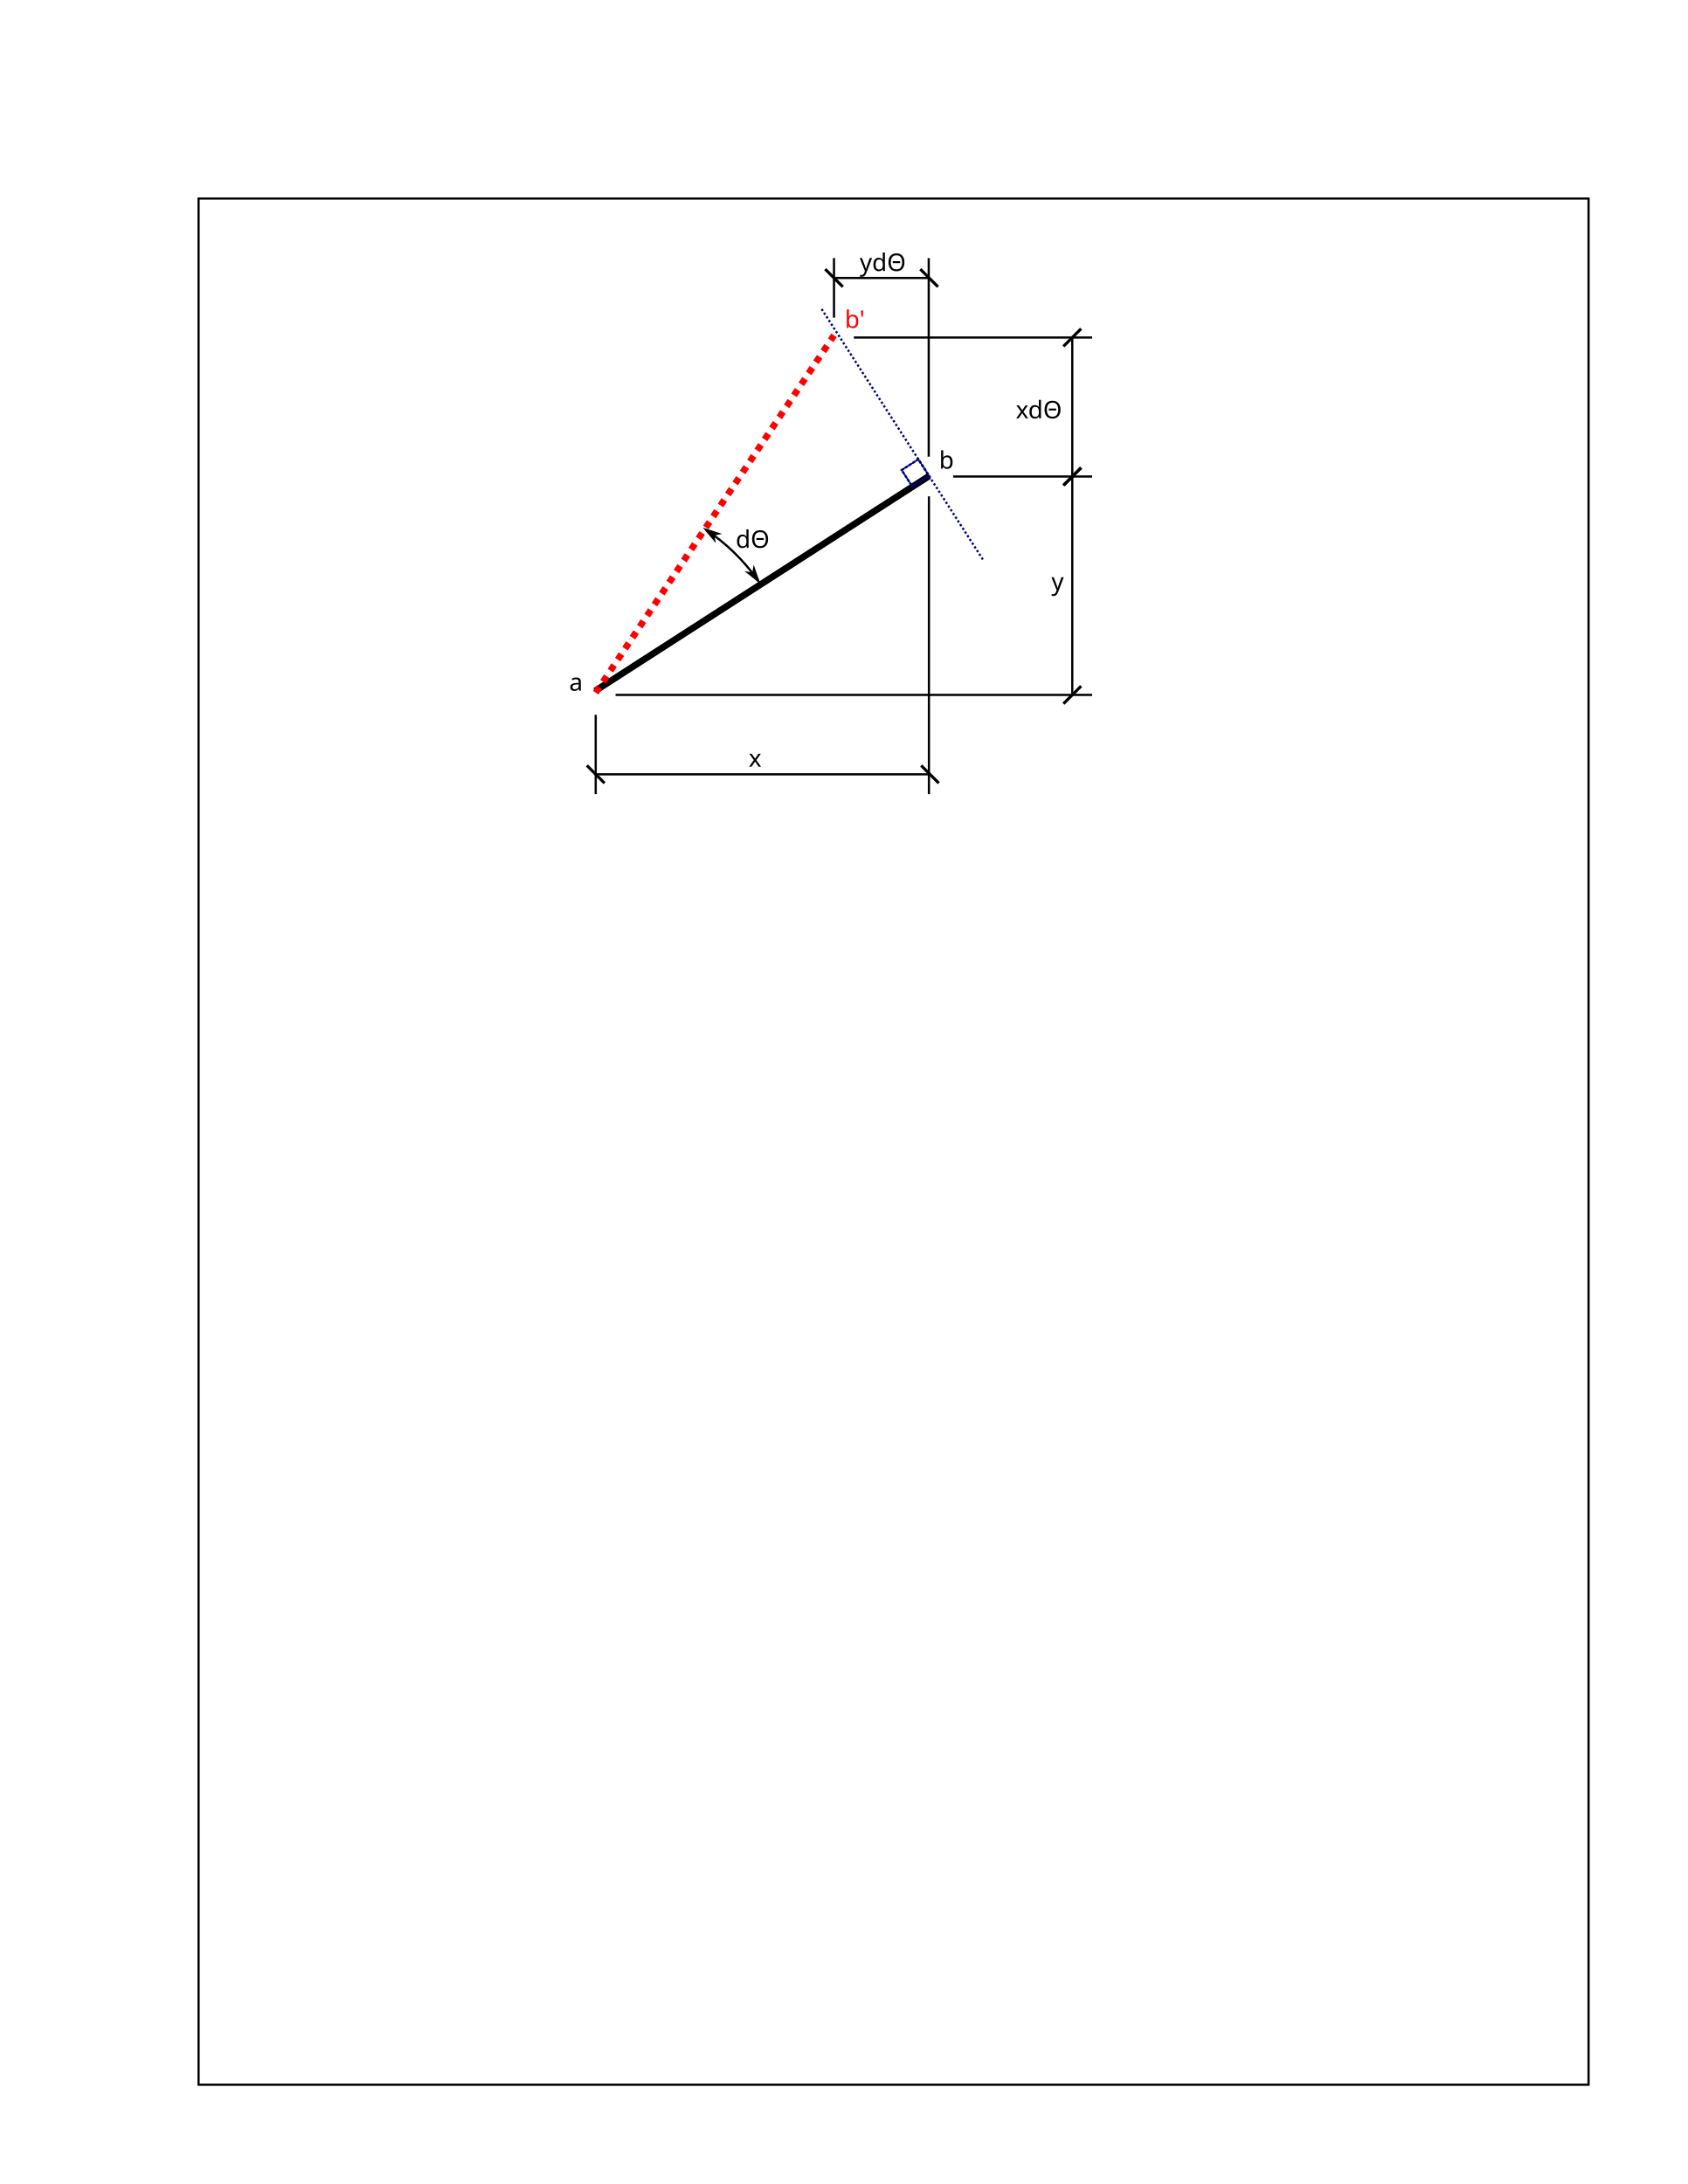
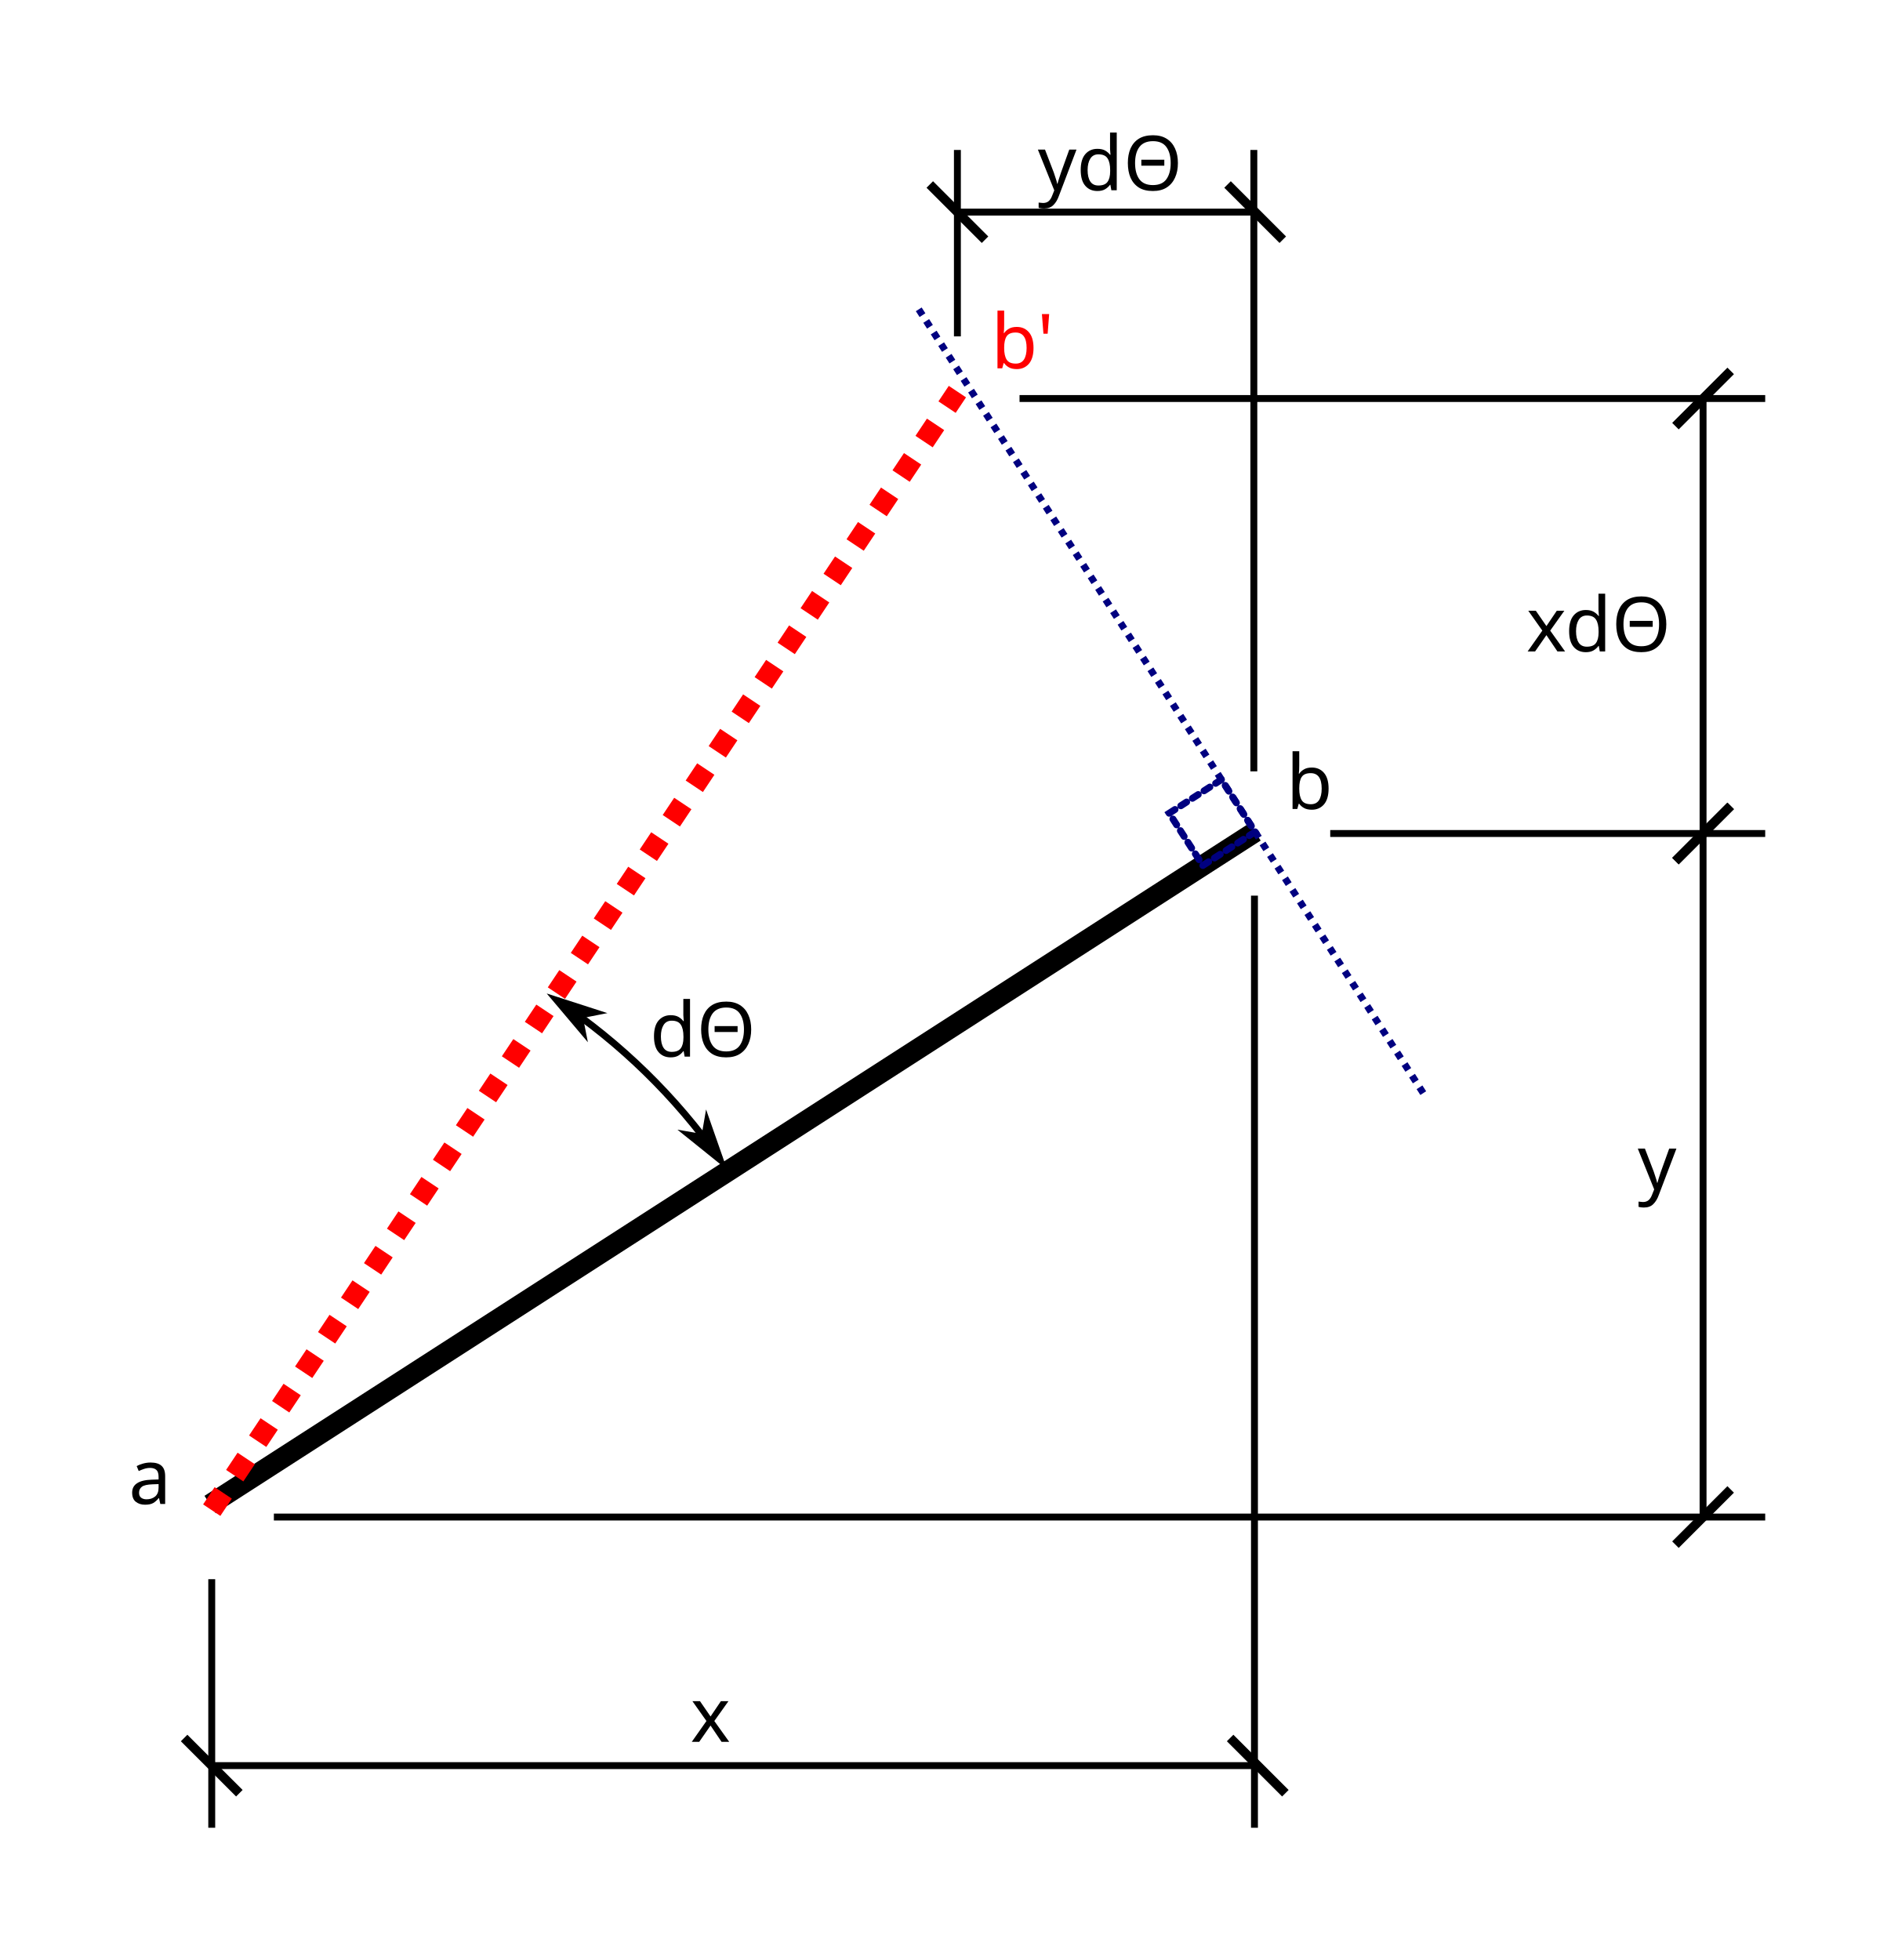
- <svg xmlns="http://www.w3.org/2000/svg" width="765" height="990" id="svg2" version="1.1">
+ <svg xmlns="http://www.w3.org/2000/svg" width="2.863in" height="2.957in" id="svg2" version="1.1">
  <defs id="defs4">
-     <marker style="overflow:visible;" id="DimensionTick" refX="0.0" refY="0.0" orient="auto">
-       <path id="path3822" transform="translate(-4.0,-4.0)" style="stroke:#000000;stroke-width:1.0pt;marker-start:none;" d="M 0.0,0.0 L 8.0,8.0 " />
+     <marker style="overflow:visible" id="DimensionTick" refX="0" refY="0" orient="auto">
+       <path id="path3822" transform="translate(-4,-4)" style="stroke:#000000;stroke-width:1pt;marker-start:none" d="M 0,0 8,8" />
    </marker>
-     <marker orient="auto" refY="0.0" refX="0.0" id="Arrow1Mend" style="overflow:visible;">
-       <path id="path3834" d="M 0.0,0.0 L 5.0,-5.0 L -12.5,0.0 L 5.0,5.0 L 0.0,0.0 z " style="fill-rule:evenodd;stroke:#000000;stroke-width:1.0pt;marker-start:none;" transform="scale(0.4) rotate(180) translate(10,0)" />
+     <marker orient="auto" refY="0" refX="0" id="Arrow1Mend" style="overflow:visible">
+       <path id="path3834" d="M 0,0 5,-5 -12.5,0 5,5 Z" style="fill-rule:evenodd;stroke:#000000;stroke-width:1pt;marker-start:none" transform="matrix(-0.4,0,0,-0.4,-4,0)" />
    </marker>
-     <marker orient="auto" refY="0.0" refX="0.0" id="Arrow1Mstart" style="overflow:visible">
-       <path id="path3831" d="M 0.0,0.0 L 5.0,-5.0 L -12.5,0.0 L 5.0,5.0 L 0.0,0.0 z " style="fill-rule:evenodd;stroke:#000000;stroke-width:1.0pt;marker-start:none" transform="scale(0.4) translate(10,0)" />
+     <marker orient="auto" refY="0" refX="0" id="Arrow1Mstart" style="overflow:visible">
+       <path id="path3831" d="M 0,0 5,-5 -12.5,0 5,5 Z" style="fill-rule:evenodd;stroke:#000000;stroke-width:1pt;marker-start:none" transform="matrix(0.4,0,0,0.4,4,0)" />
    </marker>
  </defs>
-   <g id="layer2">
-     <rect style="fill:none;stroke:#000000;stroke-width:1px;stroke-linecap:butt;stroke-linejoin:miter;stroke-opacity:1" id="rect3040" width="630" height="855" x="90" y="90" />
-   </g>
-   <g id="layer1" transform="translate(0,-62.362)">
+   <g id="layer1" transform="translate(-239.3323,-157.6435)">
    <g id="g3057">
      <g id="g7527">
-         <g id="g5584" transform="matrix(0.840854,-0.541262,0.541262,0.840854,-137.1642,242.2229)">
-           <path id="path2994" d="m 270,332.362 180,0" style="fill:none;stroke:#000000;stroke-width:3;stroke-linecap:butt;stroke-linejoin:miter;stroke-opacity:1" />
-           <path id="path3775" d="m 450,242.362 0,135" style="fill:none;stroke:#000080;stroke-width:1;stroke-linecap:butt;stroke-linejoin:miter;stroke-miterlimit:4;stroke-opacity:1;stroke-dasharray:1, 1;stroke-dashoffset:0" />
-           <rect ry="0" y="323.362" x="441" height="9" width="9" id="rect3777" style="fill:none;stroke:#000080;stroke-width:1;stroke-linecap:round;stroke-miterlimit:4;stroke-opacity:1;stroke-dasharray:1, 1;stroke-dashoffset:0" />
+         <g id="g5584" transform="rotate(-32.76959,343.3229,354.362)">
+           <path id="path2994" d="M 270,332.362 H 450" style="fill:none;stroke:#000000;stroke-width:3;stroke-linecap:butt;stroke-linejoin:miter;stroke-opacity:1" />
+           <path id="path3775" d="m 450,242.362 v 135" style="fill:none;stroke:#000080;stroke-width:1;stroke-linecap:butt;stroke-linejoin:miter;stroke-miterlimit:4;stroke-dasharray:1, 1;stroke-dashoffset:0;stroke-opacity:1" />
+           <rect ry="0" y="323.362" x="441" height="9" width="9" id="rect3777" style="fill:none;stroke:#000080;stroke-width:1;stroke-linecap:round;stroke-miterlimit:4;stroke-dasharray:1, 1;stroke-dashoffset:0;stroke-opacity:1" />
        </g>
-         <path style="fill:none;stroke:#ff0000;stroke-width:3;stroke-linecap:butt;stroke-linejoin:miter;stroke-miterlimit:4;stroke-opacity:1;stroke-dasharray:3, 3;stroke-dashoffset:0" d="m 270,376.362 108,-162" id="path5589" />
-         <path style="fill:none;stroke:#000000;stroke-width:1px;stroke-linecap:butt;stroke-linejoin:miter;stroke-opacity:1" d="m 270,324 0,36" id="path5591" transform="translate(0,62.362)" />
-         <path style="fill:none;stroke:#000000;stroke-width:1px;stroke-linecap:butt;stroke-linejoin:miter;stroke-opacity:1" d="m 421.026,287.362 0,135" id="path5593" />
-         <path style="fill:none;stroke:#000000;stroke-width:1px;stroke-linecap:butt;stroke-linejoin:miter;stroke-opacity:1" d="m 279,315 216,0" id="path5595" transform="translate(0,62.362)" />
-         <path style="fill:none;stroke:#000000;stroke-width:1px;stroke-linecap:butt;stroke-linejoin:miter;stroke-opacity:1" d="m 432,216 63,0" id="path5597" transform="translate(0,62.362)" />
-         <path style="fill:none;stroke:#000000;stroke-width:1px;stroke-linecap:butt;stroke-linejoin:miter;stroke-opacity:1;marker-start:url(#DimensionTick);marker-end:url(#DimensionTick)" d="m 270,351 151.502,0" id="path5599" transform="translate(0,62.362)" />
-         <path style="fill:none;stroke:#000000;stroke-width:1px;stroke-linecap:butt;stroke-linejoin:miter;stroke-opacity:1;marker-start:url(#DimensionTick);marker-end:url(#DimensionTick)" d="m 486,216 0,99" id="path5601" transform="translate(0,62.362)" />
-         <path style="fill:none;stroke:#000000;stroke-width:1px;stroke-linecap:butt;stroke-linejoin:miter;stroke-opacity:1" d="m 420.935,269.362 0,-90" id="path5603" />
-         <path style="fill:none;stroke:#000000;stroke-width:1px;stroke-linecap:butt;stroke-linejoin:miter;stroke-opacity:1" d="m 378,144 0,-27" id="path5605" transform="translate(0,62.362)" />
-         <path style="fill:none;stroke:#000000;stroke-width:1px;stroke-linecap:butt;stroke-linejoin:miter;stroke-opacity:1;marker-start:url(#DimensionTick);marker-end:url(#DimensionTick)" d="m 378,126 43.127,0" id="path5607" transform="translate(0,62.362)" />
-         <path style="fill:none;stroke:#000000;stroke-width:1px;stroke-linecap:butt;stroke-linejoin:miter;stroke-opacity:1" d="m 387,153 108,0" id="path5609" transform="translate(0,62.362)" />
-         <path style="fill:none;stroke:#000000;stroke-width:1px;stroke-linecap:butt;stroke-linejoin:miter;stroke-opacity:1;marker-start:url(#DimensionTick);marker-end:url(#DimensionTick)" d="m 486,216 0,-63" id="path5611" transform="translate(0,62.362)" />
-         <path style="fill:none;stroke:#000000;stroke-width:1;stroke-linecap:round;stroke-miterlimit:4;stroke-opacity:1;stroke-dasharray:none;stroke-dashoffset:0;marker-start:url(#Arrow1Mstart);marker-end:url(#Arrow1Mend)" id="path5615" d="m 320.151,240.268 c 9.113,6.116 17.031,13.847 23.362,22.811" transform="translate(0,62.362)" />
-         <text xml:space="preserve" style="font-size:11px;font-style:normal;font-variant:normal;font-weight:normal;font-stretch:normal;line-height:125%;letter-spacing:0px;word-spacing:0px;fill:#000000;fill-opacity:1;stroke:none;font-family:Verdana;-inkscape-font-specification:Sans" x="333.446" y="310.677" id="text5995">
-           <tspan id="tspan5999" x="333.446" y="310.677">dΘ</tspan>
+         <path style="fill:none;stroke:#ff0000;stroke-width:3;stroke-linecap:butt;stroke-linejoin:miter;stroke-miterlimit:4;stroke-dasharray:3, 3;stroke-dashoffset:0;stroke-opacity:1" d="m 270,376.362 108,-162" id="path5589" />
+         <path style="fill:none;stroke:#000000;stroke-width:1px;stroke-linecap:butt;stroke-linejoin:miter;stroke-opacity:1" d="m 270,324 v 36" id="path5591" transform="translate(0,62.362)" />
+         <path style="fill:none;stroke:#000000;stroke-width:1px;stroke-linecap:butt;stroke-linejoin:miter;stroke-opacity:1" d="m 421.026,287.362 v 135" id="path5593" />
+         <path style="fill:none;stroke:#000000;stroke-width:1px;stroke-linecap:butt;stroke-linejoin:miter;stroke-opacity:1" d="M 279,315 H 495" id="path5595" transform="translate(0,62.362)" />
+         <path style="fill:none;stroke:#000000;stroke-width:1px;stroke-linecap:butt;stroke-linejoin:miter;stroke-opacity:1" d="m 432,216 h 63" id="path5597" transform="translate(0,62.362)" />
+         <path style="fill:none;stroke:#000000;stroke-width:1px;stroke-linecap:butt;stroke-linejoin:miter;stroke-opacity:1;marker-start:url(#DimensionTick);marker-end:url(#DimensionTick)" d="M 270,351 H 421.502" id="path5599" transform="translate(0,62.362)" />
+         <path style="fill:none;stroke:#000000;stroke-width:1px;stroke-linecap:butt;stroke-linejoin:miter;stroke-opacity:1;marker-start:url(#DimensionTick);marker-end:url(#DimensionTick)" d="m 486,216 v 99" id="path5601" transform="translate(0,62.362)" />
+         <path style="fill:none;stroke:#000000;stroke-width:1px;stroke-linecap:butt;stroke-linejoin:miter;stroke-opacity:1" d="m 420.935,269.362 v -90" id="path5603" />
+         <path style="fill:none;stroke:#000000;stroke-width:1px;stroke-linecap:butt;stroke-linejoin:miter;stroke-opacity:1" d="M 378,144 V 117" id="path5605" transform="translate(0,62.362)" />
+         <path style="fill:none;stroke:#000000;stroke-width:1px;stroke-linecap:butt;stroke-linejoin:miter;stroke-opacity:1;marker-start:url(#DimensionTick);marker-end:url(#DimensionTick)" d="m 378,126 h 43.127" id="path5607" transform="translate(0,62.362)" />
+         <path style="fill:none;stroke:#000000;stroke-width:1px;stroke-linecap:butt;stroke-linejoin:miter;stroke-opacity:1" d="M 387,153 H 495" id="path5609" transform="translate(0,62.362)" />
+         <path style="fill:none;stroke:#000000;stroke-width:1px;stroke-linecap:butt;stroke-linejoin:miter;stroke-opacity:1;marker-start:url(#DimensionTick);marker-end:url(#DimensionTick)" d="M 486,216 V 153" id="path5611" transform="translate(0,62.362)" />
+         <path style="fill:none;stroke:#000000;stroke-width:1;stroke-linecap:round;stroke-miterlimit:4;stroke-dasharray:none;stroke-dashoffset:0;stroke-opacity:1;marker-start:url(#Arrow1Mstart);marker-end:url(#Arrow1Mend)" id="path5615" d="m 320.151,240.268 a 90,90 0 0 1 23.362,22.811" transform="translate(0,62.362)" />
+         <text xml:space="preserve" style="font-style:normal;font-variant:normal;font-weight:normal;font-stretch:normal;line-height:0%;font-family:Verdana;-inkscape-font-specification:Sans;letter-spacing:0px;word-spacing:0px;fill:#000000;fill-opacity:1;stroke:none" x="333.446" y="310.677" id="text5995">
+           <tspan id="tspan5999" x="333.446" y="310.677" style="font-size:11px;line-height:1.25">dΘ</tspan>
        </text>
-         <text xml:space="preserve" style="font-size:11px;font-style:normal;font-variant:normal;font-weight:normal;font-stretch:normal;line-height:125%;letter-spacing:0px;word-spacing:0px;fill:#000000;fill-opacity:1;stroke:none;font-family:Verdana;-inkscape-font-specification:Sans" x="339.326" y="409.92" id="text6001">
-           <tspan id="tspan6003" x="339.326" y="409.92">x</tspan>
+         <text xml:space="preserve" style="font-style:normal;font-variant:normal;font-weight:normal;font-stretch:normal;line-height:0%;font-family:Verdana;-inkscape-font-specification:Sans;letter-spacing:0px;word-spacing:0px;fill:#000000;fill-opacity:1;stroke:none" x="339.326" y="409.92" id="text6001">
+           <tspan id="tspan6003" x="339.326" y="409.92" style="font-size:11px;line-height:1.25">x</tspan>
        </text>
-         <text xml:space="preserve" style="font-size:11px;font-style:normal;font-variant:normal;font-weight:normal;font-stretch:normal;line-height:125%;letter-spacing:0px;word-spacing:0px;fill:#000000;fill-opacity:1;stroke:none;font-family:Verdana;-inkscape-font-specification:Sans" x="476.532" y="329.89" id="text6005">
-           <tspan id="tspan6007" x="476.532" y="329.89">y</tspan>
+         <text xml:space="preserve" style="font-style:normal;font-variant:normal;font-weight:normal;font-stretch:normal;line-height:0%;font-family:Verdana;-inkscape-font-specification:Sans;letter-spacing:0px;word-spacing:0px;fill:#000000;fill-opacity:1;stroke:none" x="476.532" y="329.89" id="text6005">
+           <tspan id="tspan6007" x="476.532" y="329.89" style="font-size:11px;line-height:1.25">y</tspan>
        </text>
-         <text xml:space="preserve" style="font-size:11px;font-style:normal;font-variant:normal;font-weight:normal;font-stretch:normal;line-height:125%;letter-spacing:0px;word-spacing:0px;fill:#000000;fill-opacity:1;stroke:none;font-family:Verdana;-inkscape-font-specification:Sans" x="389.64" y="185.201" id="text6009">
-           <tspan id="tspan6013" x="389.64" y="185.201">ydΘ</tspan>
+         <text xml:space="preserve" style="font-style:normal;font-variant:normal;font-weight:normal;font-stretch:normal;line-height:0%;font-family:Verdana;-inkscape-font-specification:Sans;letter-spacing:0px;word-spacing:0px;fill:#000000;fill-opacity:1;stroke:none" x="389.64" y="185.201" id="text6009">
+           <tspan id="tspan6013" x="389.64" y="185.201" style="font-size:11px;line-height:1.25">ydΘ</tspan>
        </text>
-         <text xml:space="preserve" style="font-size:11px;font-style:normal;font-variant:normal;font-weight:normal;font-stretch:normal;line-height:125%;letter-spacing:0px;word-spacing:0px;fill:#000000;fill-opacity:1;stroke:none;font-family:Verdana;-inkscape-font-specification:Sans" x="460.389" y="251.995" id="text6015">
-           <tspan id="tspan6019" x="460.389" y="251.995">xdΘ</tspan>
+         <text xml:space="preserve" style="font-style:normal;font-variant:normal;font-weight:normal;font-stretch:normal;line-height:0%;font-family:Verdana;-inkscape-font-specification:Sans;letter-spacing:0px;word-spacing:0px;fill:#000000;fill-opacity:1;stroke:none" x="460.389" y="251.995" id="text6015">
+           <tspan id="tspan6019" x="460.389" y="251.995" style="font-size:11px;line-height:1.25">xdΘ</tspan>
        </text>
      </g>
-       <text id="text3045" y="274.809" x="425.605" style="font-size:11px;font-style:normal;font-variant:normal;font-weight:normal;font-stretch:normal;line-height:125%;letter-spacing:0px;word-spacing:0px;fill:#000000;fill-opacity:1;stroke:none;font-family:Verdana;-inkscape-font-specification:Sans" xml:space="preserve">
-         <tspan y="274.809" x="425.605" id="tspan3047">b</tspan>
+       <text id="text3045" y="274.809" x="425.605" style="font-style:normal;font-variant:normal;font-weight:normal;font-stretch:normal;line-height:0%;font-family:Verdana;-inkscape-font-specification:Sans;letter-spacing:0px;word-spacing:0px;fill:#000000;fill-opacity:1;stroke:none" xml:space="preserve">
+         <tspan y="274.809" x="425.605" id="tspan3047" style="font-size:11px;line-height:1.25">b</tspan>
      </text>
-       <text id="text3049" y="210.994" x="382.868" style="font-size:11px;font-style:normal;font-variant:normal;font-weight:normal;font-stretch:normal;line-height:125%;letter-spacing:0px;word-spacing:0px;fill:#ff0000;fill-opacity:1;stroke:none;font-family:Verdana;-inkscape-font-specification:Sans" xml:space="preserve">
-         <tspan y="210.994" x="382.868" id="tspan3051">b'</tspan>
+       <text id="text3049" y="210.994" x="382.868" style="font-style:normal;font-variant:normal;font-weight:normal;font-stretch:normal;line-height:0%;font-family:Verdana;-inkscape-font-specification:Sans;letter-spacing:0px;word-spacing:0px;fill:#ff0000;fill-opacity:1;stroke:none" xml:space="preserve">
+         <tspan y="210.994" x="382.868" id="tspan3051" style="font-size:11px;line-height:1.25">b'</tspan>
      </text>
-       <text id="text3053" y="375.467" x="257.974" style="font-size:11px;font-style:normal;font-variant:normal;font-weight:normal;font-stretch:normal;line-height:125%;letter-spacing:0px;word-spacing:0px;fill:#000000;fill-opacity:1;stroke:none;font-family:Verdana;-inkscape-font-specification:Sans" xml:space="preserve">
-         <tspan y="375.467" x="257.974" id="tspan3055">a</tspan>
+       <text id="text3053" y="375.467" x="257.974" style="font-style:normal;font-variant:normal;font-weight:normal;font-stretch:normal;line-height:0%;font-family:Verdana;-inkscape-font-specification:Sans;letter-spacing:0px;word-spacing:0px;fill:#000000;fill-opacity:1;stroke:none" xml:space="preserve">
+         <tspan y="375.467" x="257.974" id="tspan3055" style="font-size:11px;line-height:1.25">a</tspan>
      </text>
    </g>
  </g>
</svg>
